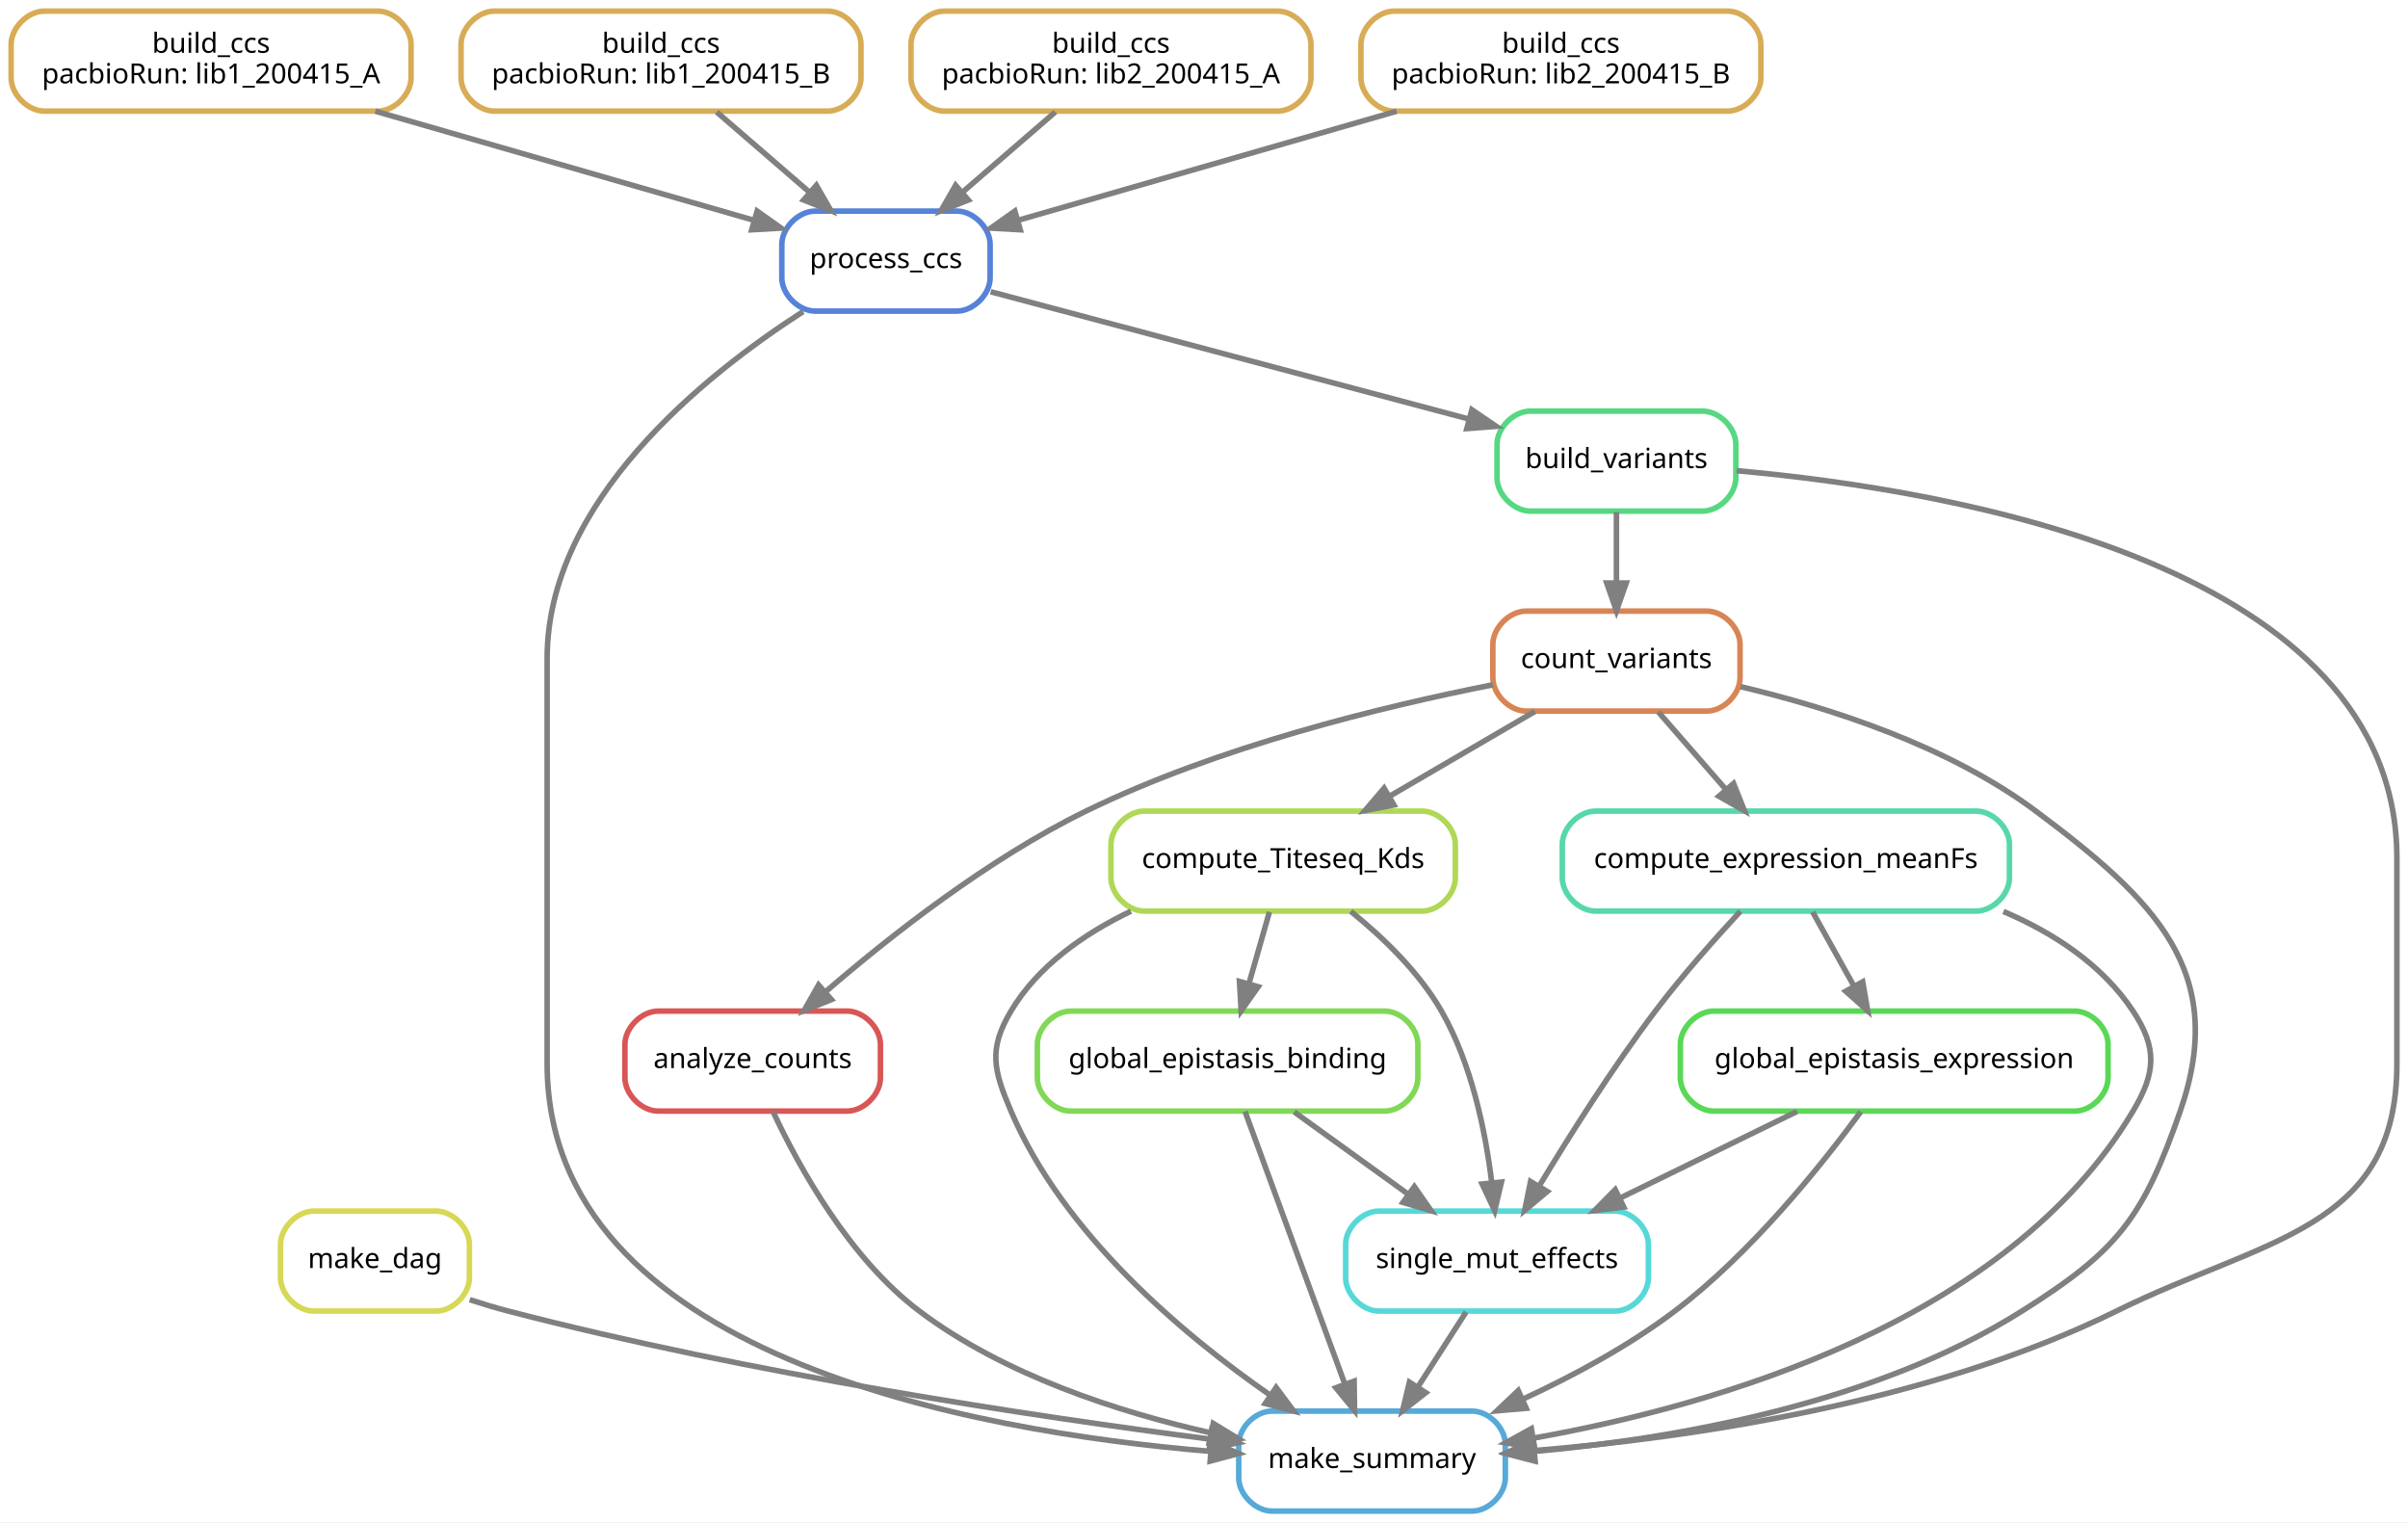
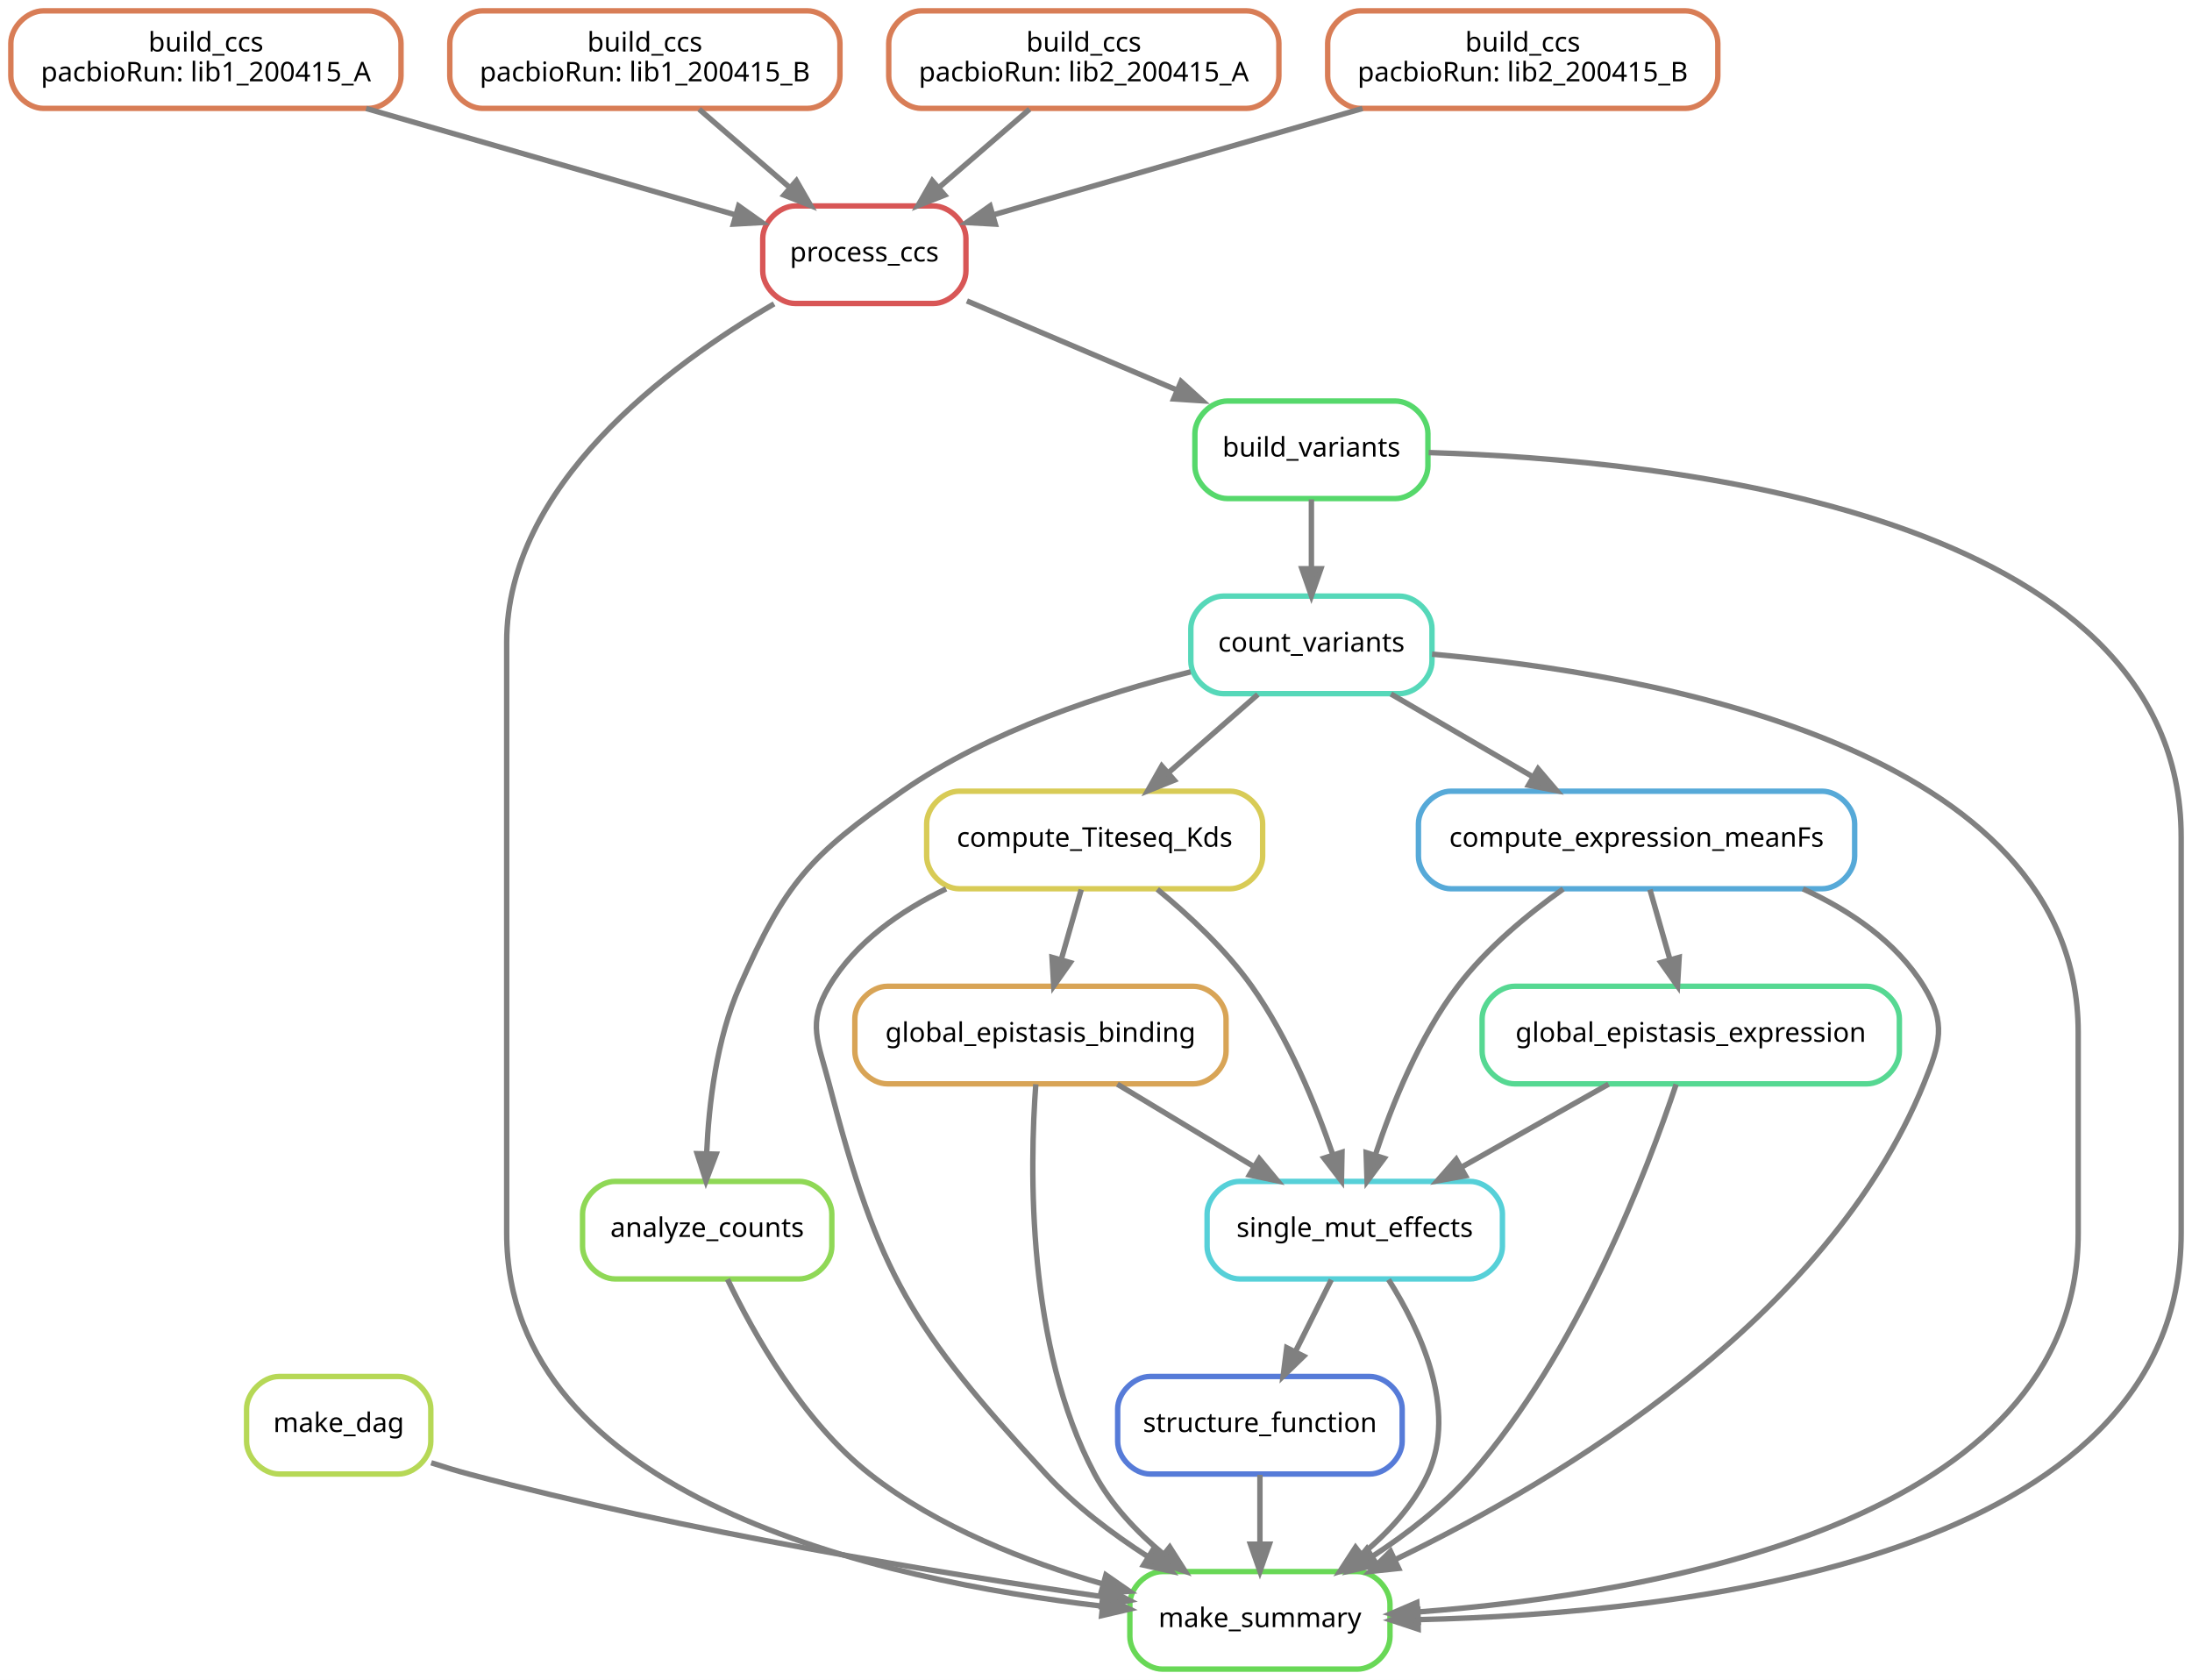
- <svg xmlns="http://www.w3.org/2000/svg" width="867pt" height="548pt" viewBox="0.00 0.00 867.00 548.00">
-   <g id="graph0" class="graph" transform="scale(1 1) rotate(0) translate(4 544)">
-     <polygon fill="white" stroke="none" points="-4,4 -4,-544 863,-544 863,4 -4,4" />
+ <svg xmlns="http://www.w3.org/2000/svg" width="809pt" height="620pt" viewBox="0.00 0.00 809.00 620.00">
+   <g id="graph0" class="graph" transform="scale(1 1) rotate(0) translate(4 616)">
+     <polygon fill="white" stroke="none" points="-4,4 -4,-616 805,-616 805,4 -4,4" />
    <g id="node1" class="node">
-       <path fill="none" stroke="#56a9d8" stroke-width="2" d="M526,-36C526,-36 454,-36 454,-36 448,-36 442,-30 442,-24 442,-24 442,-12 442,-12 442,-6 448,-0 454,-0 454,-0 526,-0 526,-0 532,-0 538,-6 538,-12 538,-12 538,-24 538,-24 538,-30 532,-36 526,-36" />
-       <text text-anchor="middle" x="490" y="-15.5" font-family="sans" font-size="10.00">make_summary</text>
+       <path fill="none" stroke="#68d856" stroke-width="2" d="M497,-36C497,-36 425,-36 425,-36 419,-36 413,-30 413,-24 413,-24 413,-12 413,-12 413,-6 419,-0 425,-0 425,-0 497,-0 497,-0 503,-0 509,-6 509,-12 509,-12 509,-24 509,-24 509,-30 503,-36 497,-36" />
+       <text text-anchor="middle" x="461" y="-15.5" font-family="sans" font-size="10.00">make_summary</text>
    </g>
    <g id="node2" class="node">
-       <path fill="none" stroke="#d6d856" stroke-width="2" d="M153,-108C153,-108 109,-108 109,-108 103,-108 97,-102 97,-96 97,-96 97,-84 97,-84 97,-78 103,-72 109,-72 109,-72 153,-72 153,-72 159,-72 165,-78 165,-84 165,-84 165,-96 165,-96 165,-102 159,-108 153,-108" />
-       <text text-anchor="middle" x="131" y="-87.5" font-family="sans" font-size="10.00">make_dag</text>
+       <path fill="none" stroke="#b6d856" stroke-width="2" d="M143,-108C143,-108 99,-108 99,-108 93,-108 87,-102 87,-96 87,-96 87,-84 87,-84 87,-78 93,-72 99,-72 99,-72 143,-72 143,-72 149,-72 155,-78 155,-84 155,-84 155,-96 155,-96 155,-102 149,-108 143,-108" />
+       <text text-anchor="middle" x="121" y="-87.5" font-family="sans" font-size="10.00">make_dag</text>
    </g>
    <g id="edge1" class="edge">
-       <path fill="none" stroke="grey" stroke-width="2" d="M165.126,-76.11C169.751,-74.6 174.466,-73.18 179,-72 265.739,-49.427 368.663,-34.057 431.638,-25.904" />
-       <polygon fill="grey" stroke="grey" stroke-width="2" points="432.298,-29.348 441.774,-24.609 431.412,-22.404 432.298,-29.348" />
+       <path fill="none" stroke="grey" stroke-width="2" d="M155.138,-76.156C159.761,-74.639 164.472,-73.204 169,-72 249.016,-50.717 343.64,-35.269 403,-26.717" />
+       <polygon fill="grey" stroke="grey" stroke-width="2" points="403.531,-30.177 412.938,-25.303 402.545,-23.247 403.531,-30.177" />
    </g>
    <g id="node3" class="node">
-       <path fill="none" stroke="#5682d8" stroke-width="2" d="M340.5,-468C340.5,-468 289.5,-468 289.5,-468 283.5,-468 277.5,-462 277.5,-456 277.5,-456 277.5,-444 277.5,-444 277.5,-438 283.5,-432 289.5,-432 289.5,-432 340.5,-432 340.5,-432 346.5,-432 352.5,-438 352.5,-444 352.5,-444 352.5,-456 352.5,-456 352.5,-462 346.5,-468 340.5,-468" />
-       <text text-anchor="middle" x="315" y="-447.5" font-family="sans" font-size="10.00">process_ccs</text>
+       <path fill="none" stroke="#d85656" stroke-width="2" d="M340.5,-540C340.5,-540 289.5,-540 289.5,-540 283.5,-540 277.5,-534 277.5,-528 277.5,-528 277.5,-516 277.5,-516 277.5,-510 283.5,-504 289.5,-504 289.5,-504 340.5,-504 340.5,-504 346.5,-504 352.5,-510 352.5,-516 352.5,-516 352.5,-528 352.5,-528 352.5,-534 346.5,-540 340.5,-540" />
+       <text text-anchor="middle" x="315" y="-519.5" font-family="sans" font-size="10.00">process_ccs</text>
    </g>
    <g id="edge2" class="edge">
-       <path fill="none" stroke="grey" stroke-width="2" d="M285.155,-431.832C249.038,-408.57 193,-363.391 193,-307 193,-307 193,-307 193,-161 193,-56.239 345.264,-28.699 431.746,-21.505" />
-       <polygon fill="grey" stroke="grey" stroke-width="2" points="432.248,-24.977 441.952,-20.725 431.714,-17.998 432.248,-24.977" />
+       <path fill="none" stroke="grey" stroke-width="2" d="M281.691,-503.867C242.587,-481.094 183,-436.894 183,-379 183,-379 183,-379 183,-161 183,-63.161 321.248,-32.697 402.761,-23.238" />
+       <polygon fill="grey" stroke="grey" stroke-width="2" points="403.331,-26.697 412.893,-22.136 402.574,-19.738 403.331,-26.697" />
    </g>
    <g id="node4" class="node">
-       <path fill="none" stroke="#56d882" stroke-width="2" d="M609,-396C609,-396 547,-396 547,-396 541,-396 535,-390 535,-384 535,-384 535,-372 535,-372 535,-366 541,-360 547,-360 547,-360 609,-360 609,-360 615,-360 621,-366 621,-372 621,-372 621,-384 621,-384 621,-390 615,-396 609,-396" />
-       <text text-anchor="middle" x="578" y="-375.5" font-family="sans" font-size="10.00">build_variants</text>
+       <path fill="none" stroke="#56d86b" stroke-width="2" d="M511,-468C511,-468 449,-468 449,-468 443,-468 437,-462 437,-456 437,-456 437,-444 437,-444 437,-438 443,-432 449,-432 449,-432 511,-432 511,-432 517,-432 523,-438 523,-444 523,-444 523,-456 523,-456 523,-462 517,-468 511,-468" />
+       <text text-anchor="middle" x="480" y="-447.5" font-family="sans" font-size="10.00">build_variants</text>
+     </g>
+     <g id="edge16" class="edge">
+       <path fill="none" stroke="grey" stroke-width="2" d="M352.854,-504.941C375.886,-495.169 405.561,-482.58 430.449,-472.022" />
+       <polygon fill="grey" stroke="grey" stroke-width="2" points="431.891,-475.212 439.73,-468.084 429.157,-468.768 431.891,-475.212" />
+     </g>
+     <g id="edge3" class="edge">
+       <path fill="none" stroke="grey" stroke-width="2" d="M523.291,-448.979C610.911,-446.424 801,-427.049 801,-307 801,-307 801,-307 801,-161 801,-40.492 616.883,-20.447 519.625,-18.265" />
+       <polygon fill="grey" stroke="grey" stroke-width="2" points="519.41,-14.761 509.353,-18.094 519.293,-21.76 519.41,-14.761" />
+     </g>
+     <g id="node5" class="node">
+       <path fill="none" stroke="#56d8b9" stroke-width="2" d="M512.5,-396C512.5,-396 447.5,-396 447.5,-396 441.5,-396 435.5,-390 435.5,-384 435.5,-384 435.5,-372 435.5,-372 435.5,-366 441.5,-360 447.5,-360 447.5,-360 512.5,-360 512.5,-360 518.5,-360 524.5,-366 524.5,-372 524.5,-372 524.5,-384 524.5,-384 524.5,-390 518.5,-396 512.5,-396" />
+       <text text-anchor="middle" x="480" y="-375.5" font-family="sans" font-size="10.00">count_variants</text>
+     </g>
+     <g id="edge17" class="edge">
+       <path fill="none" stroke="grey" stroke-width="2" d="M480,-431.697C480,-423.983 480,-414.712 480,-406.112" />
+       <polygon fill="grey" stroke="grey" stroke-width="2" points="483.5,-406.104 480,-396.104 476.5,-406.104 483.5,-406.104" />
+     </g>
+     <g id="edge4" class="edge">
+       <path fill="none" stroke="grey" stroke-width="2" d="M524.53,-374.574C604.227,-367.576 763,-340.405 763,-235 763,-235 763,-235 763,-161 763,-54.415 607.044,-27.687 519.277,-21.085" />
+       <polygon fill="grey" stroke="grey" stroke-width="2" points="519.403,-17.585 509.187,-20.392 518.923,-24.569 519.403,-17.585" />
+     </g>
+     <g id="node6" class="node">
+       <path fill="none" stroke="#8fd856" stroke-width="2" d="M291,-180C291,-180 223,-180 223,-180 217,-180 211,-174 211,-168 211,-168 211,-156 211,-156 211,-150 217,-144 223,-144 223,-144 291,-144 291,-144 297,-144 303,-150 303,-156 303,-156 303,-168 303,-168 303,-174 297,-180 291,-180" />
+       <text text-anchor="middle" x="257" y="-159.5" font-family="sans" font-size="10.00">analyze_counts</text>
+     </g>
+     <g id="edge18" class="edge">
+       <path fill="none" stroke="grey" stroke-width="2" d="M435.444,-368.047C403.72,-360.148 361.181,-346.339 329,-324 294.782,-300.246 285.771,-290.129 269,-252 260.434,-232.526 257.591,-208.526 256.803,-190.358" />
+       <polygon fill="grey" stroke="grey" stroke-width="2" points="260.297,-190.062 256.547,-180.153 253.299,-190.238 260.297,-190.062" />
+     </g>
+     <g id="node7" class="node">
+       <path fill="none" stroke="#d8cb56" stroke-width="2" d="M450,-324C450,-324 350,-324 350,-324 344,-324 338,-318 338,-312 338,-312 338,-300 338,-300 338,-294 344,-288 350,-288 350,-288 450,-288 450,-288 456,-288 462,-294 462,-300 462,-300 462,-312 462,-312 462,-318 456,-324 450,-324" />
+       <text text-anchor="middle" x="400" y="-303.5" font-family="sans" font-size="10.00">compute_Titeseq_Kds</text>
+     </g>
+     <g id="edge19" class="edge">
+       <path fill="none" stroke="grey" stroke-width="2" d="M460.225,-359.697C450.246,-350.965 437.989,-340.24 427.143,-330.75" />
+       <polygon fill="grey" stroke="grey" stroke-width="2" points="429.378,-328.055 419.548,-324.104 424.769,-333.323 429.378,-328.055" />
+     </g>
+     <g id="node8" class="node">
+       <path fill="none" stroke="#56a9d8" stroke-width="2" d="M668.5,-324C668.5,-324 531.5,-324 531.5,-324 525.5,-324 519.5,-318 519.5,-312 519.5,-312 519.5,-300 519.5,-300 519.5,-294 525.5,-288 531.5,-288 531.5,-288 668.5,-288 668.5,-288 674.5,-288 680.5,-294 680.5,-300 680.5,-300 680.5,-312 680.5,-312 680.5,-318 674.5,-324 668.5,-324" />
+       <text text-anchor="middle" x="600" y="-303.5" font-family="sans" font-size="10.00">compute_expression_meanFs</text>
+     </g>
+     <g id="edge20" class="edge">
+       <path fill="none" stroke="grey" stroke-width="2" d="M509.355,-359.876C525.045,-350.724 544.557,-339.342 561.454,-329.485" />
+       <polygon fill="grey" stroke="grey" stroke-width="2" points="563.658,-332.252 570.532,-324.19 560.13,-326.205 563.658,-332.252" />
+     </g>
+     <g id="edge5" class="edge">
+       <path fill="none" stroke="grey" stroke-width="2" d="M264.493,-143.884C274.009,-123.997 292.221,-91.436 317,-72 342.031,-52.366 375.045,-39.517 403.146,-31.395" />
+       <polygon fill="grey" stroke="grey" stroke-width="2" points="404.15,-34.748 412.86,-28.715 402.289,-28 404.15,-34.748" />
+     </g>
+     <g id="edge6" class="edge">
+       <path fill="none" stroke="grey" stroke-width="2" d="M345.18,-287.961C328.342,-279.866 311.705,-268.283 302,-252 293.808,-238.256 297.987,-231.488 302,-216 320.365,-145.127 332.445,-125.893 382,-72 392.718,-60.344 406.488,-49.985 419.521,-41.586" />
+       <polygon fill="grey" stroke="grey" stroke-width="2" points="421.726,-44.337 428.38,-36.093 418.037,-38.388 421.726,-44.337" />
+     </g>
+     <g id="node9" class="node">
+       <path fill="none" stroke="#d8a456" stroke-width="2" d="M436.5,-252C436.5,-252 323.5,-252 323.5,-252 317.5,-252 311.5,-246 311.5,-240 311.5,-240 311.5,-228 311.5,-228 311.5,-222 317.5,-216 323.5,-216 323.5,-216 436.5,-216 436.5,-216 442.5,-216 448.5,-222 448.5,-228 448.5,-228 448.5,-240 448.5,-240 448.5,-246 442.5,-252 436.5,-252" />
+       <text text-anchor="middle" x="380" y="-231.5" font-family="sans" font-size="10.00">global_epistasis_binding</text>
+     </g>
+     <g id="edge21" class="edge">
+       <path fill="none" stroke="grey" stroke-width="2" d="M395.056,-287.697C392.828,-279.898 390.145,-270.509 387.665,-261.829" />
+       <polygon fill="grey" stroke="grey" stroke-width="2" points="391,-260.758 384.887,-252.104 384.269,-262.681 391,-260.758" />
+     </g>
+     <g id="node11" class="node">
+       <path fill="none" stroke="#56d0d8" stroke-width="2" d="M538.5,-180C538.5,-180 453.5,-180 453.5,-180 447.5,-180 441.5,-174 441.5,-168 441.5,-168 441.5,-156 441.5,-156 441.5,-150 447.5,-144 453.5,-144 453.5,-144 538.5,-144 538.5,-144 544.5,-144 550.5,-150 550.5,-156 550.5,-156 550.5,-168 550.5,-168 550.5,-174 544.5,-180 538.5,-180" />
+       <text text-anchor="middle" x="496" y="-159.5" font-family="sans" font-size="10.00">single_mut_effects</text>
+     </g>
+     <g id="edge25" class="edge">
+       <path fill="none" stroke="grey" stroke-width="2" d="M423.124,-287.795C434.748,-278.246 448.372,-265.573 458,-252 471.533,-232.922 481.585,-208.273 487.94,-189.755" />
+       <polygon fill="grey" stroke="grey" stroke-width="2" points="491.292,-190.764 491.089,-180.171 484.642,-188.579 491.292,-190.764" />
+     </g>
+     <g id="edge7" class="edge">
+       <path fill="none" stroke="grey" stroke-width="2" d="M661.405,-287.954C678.84,-279.968 695.832,-268.452 706,-252 714.412,-238.39 712.045,-230.814 706,-216 670.473,-128.938 571.803,-69.836 511.068,-40.492" />
+       <polygon fill="grey" stroke="grey" stroke-width="2" points="512.197,-37.154 501.661,-36.038 509.202,-43.481 512.197,-37.154" />
+     </g>
+     <g id="node10" class="node">
+       <path fill="none" stroke="#56d892" stroke-width="2" d="M685,-252C685,-252 555,-252 555,-252 549,-252 543,-246 543,-240 543,-240 543,-228 543,-228 543,-222 549,-216 555,-216 555,-216 685,-216 685,-216 691,-216 697,-222 697,-228 697,-228 697,-240 697,-240 697,-246 691,-252 685,-252" />
+       <text text-anchor="middle" x="620" y="-231.5" font-family="sans" font-size="10.00">global_epistasis_expression</text>
+     </g>
+     <g id="edge22" class="edge">
+       <path fill="none" stroke="grey" stroke-width="2" d="M604.944,-287.697C607.172,-279.898 609.855,-270.509 612.335,-261.829" />
+       <polygon fill="grey" stroke="grey" stroke-width="2" points="615.731,-262.681 615.113,-252.104 609,-260.758 615.731,-262.681" />
+     </g>
+     <g id="edge26" class="edge">
+       <path fill="none" stroke="grey" stroke-width="2" d="M572.933,-287.915C559.824,-278.574 544.656,-266.051 534,-252 519.78,-233.251 509.745,-208.376 503.573,-189.692" />
+       <polygon fill="grey" stroke="grey" stroke-width="2" points="506.873,-188.519 500.539,-180.026 500.194,-190.616 506.873,-188.519" />
+     </g>
+     <g id="edge8" class="edge">
+       <path fill="none" stroke="grey" stroke-width="2" d="M378.285,-215.832C376.008,-185.039 374.837,-119.231 400,-72 406.03,-60.682 415.53,-50.69 425.255,-42.519" />
+       <polygon fill="grey" stroke="grey" stroke-width="2" points="427.718,-45.035 433.404,-36.095 423.384,-39.537 427.718,-45.035" />
+     </g>
+     <g id="edge23" class="edge">
+       <path fill="none" stroke="grey" stroke-width="2" d="M408.377,-215.876C423.544,-206.724 442.405,-195.342 458.739,-185.485" />
+       <polygon fill="grey" stroke="grey" stroke-width="2" points="460.761,-188.353 467.514,-180.19 457.144,-182.36 460.761,-188.353" />
+     </g>
+     <g id="edge9" class="edge">
+       <path fill="none" stroke="grey" stroke-width="2" d="M614.608,-215.822C604.102,-184.437 578.409,-116.928 539,-72 528.737,-60.3 515.341,-49.981 502.553,-41.63" />
+       <polygon fill="grey" stroke="grey" stroke-width="2" points="504.175,-38.517 493.843,-36.171 500.458,-44.448 504.175,-38.517" />
+     </g>
+     <g id="edge24" class="edge">
+       <path fill="none" stroke="grey" stroke-width="2" d="M589.666,-215.876C573.303,-206.639 552.917,-195.131 535.346,-185.212" />
+       <polygon fill="grey" stroke="grey" stroke-width="2" points="536.879,-182.058 526.45,-180.19 533.438,-188.154 536.879,-182.058" />
+     </g>
+     <g id="edge10" class="edge">
+       <path fill="none" stroke="grey" stroke-width="2" d="M508.461,-143.761C520.056,-125.449 534.014,-95.904 523,-72 517.676,-60.445 508.453,-50.472 498.723,-42.395" />
+       <polygon fill="grey" stroke="grey" stroke-width="2" points="500.562,-39.394 490.505,-36.063 496.289,-44.939 500.562,-39.394" />
+     </g>
+     <g id="node12" class="node">
+       <path fill="none" stroke="#567bd8" stroke-width="2" d="M501.5,-108C501.5,-108 420.5,-108 420.5,-108 414.5,-108 408.5,-102 408.5,-96 408.5,-96 408.5,-84 408.5,-84 408.5,-78 414.5,-72 420.5,-72 420.5,-72 501.5,-72 501.5,-72 507.5,-72 513.5,-78 513.5,-84 513.5,-84 513.5,-96 513.5,-96 513.5,-102 507.5,-108 501.5,-108" />
+       <text text-anchor="middle" x="461" y="-87.5" font-family="sans" font-size="10.00">structure_function</text>
+     </g>
+     <g id="edge27" class="edge">
+       <path fill="none" stroke="grey" stroke-width="2" d="M487.348,-143.697C483.364,-135.728 478.55,-126.1 474.132,-117.264" />
+       <polygon fill="grey" stroke="grey" stroke-width="2" points="477.155,-115.483 469.552,-108.104 470.894,-118.614 477.155,-115.483" />
+     </g>
+     <g id="edge11" class="edge">
+       <path fill="none" stroke="grey" stroke-width="2" d="M461,-71.697C461,-63.983 461,-54.712 461,-46.112" />
+       <polygon fill="grey" stroke="grey" stroke-width="2" points="464.5,-46.104 461,-36.104 457.5,-46.104 464.5,-46.104" />
+     </g>
+     <g id="node13" class="node">
+       <path fill="none" stroke="#d87d56" stroke-width="2" d="M132,-612C132,-612 12,-612 12,-612 6,-612 0,-606 0,-600 0,-600 0,-588 0,-588 0,-582 6,-576 12,-576 12,-576 132,-576 132,-576 138,-576 144,-582 144,-588 144,-588 144,-600 144,-600 144,-606 138,-612 132,-612" />
+       <text text-anchor="middle" x="72" y="-597" font-family="sans" font-size="10.00">build_ccs</text>
+       <text text-anchor="middle" x="72" y="-586" font-family="sans" font-size="10.00">pacbioRun: lib1_200415_A</text>
+     </g>
+     <g id="edge12" class="edge">
+       <path fill="none" stroke="grey" stroke-width="2" d="M131.134,-575.966C172.917,-563.929 228.202,-548.004 267.202,-536.769" />
+       <polygon fill="grey" stroke="grey" stroke-width="2" points="268.605,-540.007 277.246,-533.876 266.668,-533.281 268.605,-540.007" />
+     </g>
+     <g id="node14" class="node">
+       <path fill="none" stroke="#d87d56" stroke-width="2" d="M294,-612C294,-612 174,-612 174,-612 168,-612 162,-606 162,-600 162,-600 162,-588 162,-588 162,-582 168,-576 174,-576 174,-576 294,-576 294,-576 300,-576 306,-582 306,-588 306,-588 306,-600 306,-600 306,-606 300,-612 294,-612" />
+       <text text-anchor="middle" x="234" y="-597" font-family="sans" font-size="10.00">build_ccs</text>
+       <text text-anchor="middle" x="234" y="-586" font-family="sans" font-size="10.00">pacbioRun: lib1_200415_B</text>
+     </g>
+     <g id="edge13" class="edge">
+       <path fill="none" stroke="grey" stroke-width="2" d="M254.022,-575.697C264.126,-566.965 276.536,-556.24 287.518,-546.75" />
+       <polygon fill="grey" stroke="grey" stroke-width="2" points="289.93,-549.291 295.208,-540.104 285.353,-543.995 289.93,-549.291" />
+     </g>
+     <g id="node15" class="node">
+       <path fill="none" stroke="#d87d56" stroke-width="2" d="M456,-612C456,-612 336,-612 336,-612 330,-612 324,-606 324,-600 324,-600 324,-588 324,-588 324,-582 330,-576 336,-576 336,-576 456,-576 456,-576 462,-576 468,-582 468,-588 468,-588 468,-600 468,-600 468,-606 462,-612 456,-612" />
+       <text text-anchor="middle" x="396" y="-597" font-family="sans" font-size="10.00">build_ccs</text>
+       <text text-anchor="middle" x="396" y="-586" font-family="sans" font-size="10.00">pacbioRun: lib2_200415_A</text>
+     </g>
+     <g id="edge14" class="edge">
+       <path fill="none" stroke="grey" stroke-width="2" d="M375.978,-575.697C365.874,-566.965 353.464,-556.24 342.482,-546.75" />
+       <polygon fill="grey" stroke="grey" stroke-width="2" points="344.647,-543.995 334.792,-540.104 340.07,-549.291 344.647,-543.995" />
+     </g>
+     <g id="node16" class="node">
+       <path fill="none" stroke="#d87d56" stroke-width="2" d="M618,-612C618,-612 498,-612 498,-612 492,-612 486,-606 486,-600 486,-600 486,-588 486,-588 486,-582 492,-576 498,-576 498,-576 618,-576 618,-576 624,-576 630,-582 630,-588 630,-588 630,-600 630,-600 630,-606 624,-612 618,-612" />
+       <text text-anchor="middle" x="558" y="-597" font-family="sans" font-size="10.00">build_ccs</text>
+       <text text-anchor="middle" x="558" y="-586" font-family="sans" font-size="10.00">pacbioRun: lib2_200415_B</text>
    </g>
    <g id="edge15" class="edge">
-       <path fill="none" stroke="grey" stroke-width="2" d="M352.681,-438.971C397.822,-426.956 473.738,-406.75 524.831,-393.151" />
-       <polygon fill="grey" stroke="grey" stroke-width="2" points="525.939,-396.479 534.702,-390.524 524.138,-389.714 525.939,-396.479" />
-     </g>
-     <g id="edge3" class="edge">
-       <path fill="none" stroke="grey" stroke-width="2" d="M621.29,-374.545C700.113,-367.491 859,-340.22 859,-235 859,-235 859,-235 859,-161 859,-101.17 811.643,-98.496 758,-72 690.945,-38.879 604.816,-26.452 548.551,-21.792" />
-       <polygon fill="grey" stroke="grey" stroke-width="2" points="548.644,-18.289 538.404,-21.009 548.105,-25.268 548.644,-18.289" />
-     </g>
-     <g id="node5" class="node">
-       <path fill="none" stroke="#d88556" stroke-width="2" d="M610.5,-324C610.5,-324 545.5,-324 545.5,-324 539.5,-324 533.5,-318 533.5,-312 533.5,-312 533.5,-300 533.5,-300 533.5,-294 539.5,-288 545.5,-288 545.5,-288 610.5,-288 610.5,-288 616.5,-288 622.5,-294 622.5,-300 622.5,-300 622.5,-312 622.5,-312 622.5,-318 616.5,-324 610.5,-324" />
-       <text text-anchor="middle" x="578" y="-303.5" font-family="sans" font-size="10.00">count_variants</text>
-     </g>
-     <g id="edge16" class="edge">
-       <path fill="none" stroke="grey" stroke-width="2" d="M578,-359.697C578,-351.983 578,-342.712 578,-334.112" />
-       <polygon fill="grey" stroke="grey" stroke-width="2" points="581.5,-334.104 578,-324.104 574.5,-334.104 581.5,-334.104" />
-     </g>
-     <g id="edge4" class="edge">
-       <path fill="none" stroke="grey" stroke-width="2" d="M622.696,-296.794C654.69,-289.234 697.501,-275.523 729,-252 771.685,-220.124 798.506,-194.316 781,-144 767.589,-105.452 758.538,-93.747 724,-72 670.578,-38.362 598.395,-25.977 548.389,-21.47" />
-       <polygon fill="grey" stroke="grey" stroke-width="2" points="548.636,-17.979 538.382,-20.646 548.062,-24.955 548.636,-17.979" />
-     </g>
-     <g id="node6" class="node">
-       <path fill="none" stroke="#d85656" stroke-width="2" d="M301,-180C301,-180 233,-180 233,-180 227,-180 221,-174 221,-168 221,-168 221,-156 221,-156 221,-150 227,-144 233,-144 233,-144 301,-144 301,-144 307,-144 313,-150 313,-156 313,-156 313,-168 313,-168 313,-174 307,-180 301,-180" />
-       <text text-anchor="middle" x="267" y="-159.5" font-family="sans" font-size="10.00">analyze_counts</text>
-     </g>
-     <g id="edge17" class="edge">
-       <path fill="none" stroke="grey" stroke-width="2" d="M533.487,-297.465C493.678,-289.622 434.463,-275.186 387,-252 351.767,-234.789 316.3,-206.868 293.161,-186.889" />
-       <polygon fill="grey" stroke="grey" stroke-width="2" points="295.338,-184.143 285.511,-180.184 290.724,-189.407 295.338,-184.143" />
-     </g>
-     <g id="node7" class="node">
-       <path fill="none" stroke="#afd856" stroke-width="2" d="M508,-252C508,-252 408,-252 408,-252 402,-252 396,-246 396,-240 396,-240 396,-228 396,-228 396,-222 402,-216 408,-216 408,-216 508,-216 508,-216 514,-216 520,-222 520,-228 520,-228 520,-240 520,-240 520,-246 514,-252 508,-252" />
-       <text text-anchor="middle" x="458" y="-231.5" font-family="sans" font-size="10.00">compute_Titeseq_Kds</text>
-     </g>
-     <g id="edge18" class="edge">
-       <path fill="none" stroke="grey" stroke-width="2" d="M548.645,-287.876C532.955,-278.724 513.443,-267.342 496.546,-257.485" />
-       <polygon fill="grey" stroke="grey" stroke-width="2" points="497.87,-254.205 487.468,-252.19 494.342,-260.252 497.87,-254.205" />
-     </g>
-     <g id="node8" class="node">
-       <path fill="none" stroke="#56d8a9" stroke-width="2" d="M707.5,-252C707.5,-252 570.5,-252 570.5,-252 564.5,-252 558.5,-246 558.5,-240 558.5,-240 558.5,-228 558.5,-228 558.5,-222 564.5,-216 570.5,-216 570.5,-216 707.5,-216 707.5,-216 713.5,-216 719.5,-222 719.5,-228 719.5,-228 719.5,-240 719.5,-240 719.5,-246 713.5,-252 707.5,-252" />
-       <text text-anchor="middle" x="639" y="-231.5" font-family="sans" font-size="10.00">compute_expression_meanFs</text>
-     </g>
-     <g id="edge19" class="edge">
-       <path fill="none" stroke="grey" stroke-width="2" d="M593.079,-287.697C600.392,-279.305 609.31,-269.07 617.335,-259.861" />
-       <polygon fill="grey" stroke="grey" stroke-width="2" points="620.164,-261.943 624.095,-252.104 614.886,-257.344 620.164,-261.943" />
-     </g>
-     <g id="edge5" class="edge">
-       <path fill="none" stroke="grey" stroke-width="2" d="M274.366,-143.718C283.76,-123.673 301.853,-90.958 327,-72 357.577,-48.947 398.602,-35.679 431.844,-28.182" />
-       <polygon fill="grey" stroke="grey" stroke-width="2" points="432.842,-31.548 441.89,-26.037 431.38,-24.703 432.842,-31.548" />
-     </g>
-     <g id="edge6" class="edge">
-       <path fill="none" stroke="grey" stroke-width="2" d="M403.18,-215.961C386.342,-207.866 369.705,-196.283 360,-180 351.808,-166.256 353.732,-158.721 360,-144 378.834,-99.762 421.85,-63.618 453.26,-41.776" />
-       <polygon fill="grey" stroke="grey" stroke-width="2" points="455.467,-44.508 461.781,-36 451.54,-38.714 455.467,-44.508" />
-     </g>
-     <g id="node9" class="node">
-       <path fill="none" stroke="#80d856" stroke-width="2" d="M494.5,-180C494.5,-180 381.5,-180 381.5,-180 375.5,-180 369.5,-174 369.5,-168 369.5,-168 369.5,-156 369.5,-156 369.5,-150 375.5,-144 381.5,-144 381.5,-144 494.5,-144 494.5,-144 500.5,-144 506.5,-150 506.5,-156 506.5,-156 506.5,-168 506.5,-168 506.5,-174 500.5,-180 494.5,-180" />
-       <text text-anchor="middle" x="438" y="-159.5" font-family="sans" font-size="10.00">global_epistasis_binding</text>
-     </g>
-     <g id="edge20" class="edge">
-       <path fill="none" stroke="grey" stroke-width="2" d="M453.056,-215.697C450.828,-207.898 448.145,-198.509 445.665,-189.829" />
-       <polygon fill="grey" stroke="grey" stroke-width="2" points="449,-188.758 442.887,-180.104 442.269,-190.681 449,-188.758" />
-     </g>
-     <g id="node11" class="node">
-       <path fill="none" stroke="#56d8d8" stroke-width="2" d="M577.5,-108C577.5,-108 492.5,-108 492.5,-108 486.5,-108 480.5,-102 480.5,-96 480.5,-96 480.5,-84 480.5,-84 480.5,-78 486.5,-72 492.5,-72 492.5,-72 577.5,-72 577.5,-72 583.5,-72 589.5,-78 589.5,-84 589.5,-84 589.5,-96 589.5,-96 589.5,-102 583.5,-108 577.5,-108" />
-       <text text-anchor="middle" x="535" y="-87.5" font-family="sans" font-size="10.00">single_mut_effects</text>
-     </g>
-     <g id="edge24" class="edge">
-       <path fill="none" stroke="grey" stroke-width="2" d="M482.33,-215.924C493.894,-206.585 506.923,-194.061 515,-180 525.88,-161.059 530.842,-136.692 533.104,-118.245" />
-       <polygon fill="grey" stroke="grey" stroke-width="2" points="536.601,-118.46 534.149,-108.153 529.638,-117.74 536.601,-118.46" />
-     </g>
-     <g id="edge7" class="edge">
-       <path fill="none" stroke="grey" stroke-width="2" d="M717.328,-215.871C735.647,-208.025 753.003,-196.607 764,-180 772.834,-166.66 772.189,-157.745 764,-144 718.818,-68.163 614.057,-37.988 547.953,-26.231" />
-       <polygon fill="grey" stroke="grey" stroke-width="2" points="548.535,-22.779 538.092,-24.562 547.367,-29.681 548.535,-22.779" />
-     </g>
-     <g id="node10" class="node">
-       <path fill="none" stroke="#59d856" stroke-width="2" d="M743,-180C743,-180 613,-180 613,-180 607,-180 601,-174 601,-168 601,-168 601,-156 601,-156 601,-150 607,-144 613,-144 613,-144 743,-144 743,-144 749,-144 755,-150 755,-156 755,-156 755,-168 755,-168 755,-174 749,-180 743,-180" />
-       <text text-anchor="middle" x="678" y="-159.5" font-family="sans" font-size="10.00">global_epistasis_expression</text>
-     </g>
-     <g id="edge21" class="edge">
-       <path fill="none" stroke="grey" stroke-width="2" d="M648.64,-215.697C653.127,-207.644 658.559,-197.894 663.524,-188.982" />
-       <polygon fill="grey" stroke="grey" stroke-width="2" points="666.661,-190.544 668.47,-180.104 660.546,-187.137 666.661,-190.544" />
-     </g>
-     <g id="edge25" class="edge">
-       <path fill="none" stroke="grey" stroke-width="2" d="M622.622,-215.916C613.246,-205.805 601.496,-192.555 592,-180 576.636,-159.687 561.176,-135.237 550.24,-117.108" />
-       <polygon fill="grey" stroke="grey" stroke-width="2" points="553.089,-115.052 544.959,-108.259 547.079,-118.639 553.089,-115.052" />
-     </g>
-     <g id="edge8" class="edge">
-       <path fill="none" stroke="grey" stroke-width="2" d="M444.272,-143.871C453.213,-119.457 469.703,-74.426 480.246,-45.635" />
-       <polygon fill="grey" stroke="grey" stroke-width="2" points="483.553,-46.783 483.705,-36.189 476.98,-44.376 483.553,-46.783" />
-     </g>
-     <g id="edge22" class="edge">
-       <path fill="none" stroke="grey" stroke-width="2" d="M461.978,-143.697C474.311,-134.796 489.516,-123.823 502.853,-114.199" />
-       <polygon fill="grey" stroke="grey" stroke-width="2" points="505.237,-116.794 511.298,-108.104 501.141,-111.118 505.237,-116.794" />
-     </g>
-     <g id="edge9" class="edge">
-       <path fill="none" stroke="grey" stroke-width="2" d="M665.963,-143.767C651.736,-124.368 626.494,-92.845 599,-72 582.432,-59.439 562.416,-48.679 544.082,-40.2" />
-       <polygon fill="grey" stroke="grey" stroke-width="2" points="545.514,-37.007 534.958,-36.101 542.645,-43.392 545.514,-37.007" />
-     </g>
-     <g id="edge23" class="edge">
-       <path fill="none" stroke="grey" stroke-width="2" d="M643.018,-143.876C623.802,-134.469 599.774,-122.708 579.263,-112.667" />
-       <polygon fill="grey" stroke="grey" stroke-width="2" points="580.637,-109.443 570.116,-108.19 577.559,-115.73 580.637,-109.443" />
-     </g>
-     <g id="edge10" class="edge">
-       <path fill="none" stroke="grey" stroke-width="2" d="M523.876,-71.697C518.645,-63.559 512.3,-53.689 506.522,-44.701" />
-       <polygon fill="grey" stroke="grey" stroke-width="2" points="509.347,-42.623 500.996,-36.104 503.459,-46.409 509.347,-42.623" />
-     </g>
-     <g id="node12" class="node">
-       <path fill="none" stroke="#d8ac56" stroke-width="2" d="M132,-540C132,-540 12,-540 12,-540 6,-540 0,-534 0,-528 0,-528 0,-516 0,-516 0,-510 6,-504 12,-504 12,-504 132,-504 132,-504 138,-504 144,-510 144,-516 144,-516 144,-528 144,-528 144,-534 138,-540 132,-540" />
-       <text text-anchor="middle" x="72" y="-525" font-family="sans" font-size="10.00">build_ccs</text>
-       <text text-anchor="middle" x="72" y="-514" font-family="sans" font-size="10.00">pacbioRun: lib1_200415_A</text>
-     </g>
-     <g id="edge11" class="edge">
-       <path fill="none" stroke="grey" stroke-width="2" d="M131.134,-503.966C172.917,-491.929 228.202,-476.004 267.202,-464.769" />
-       <polygon fill="grey" stroke="grey" stroke-width="2" points="268.605,-468.007 277.246,-461.876 266.668,-461.281 268.605,-468.007" />
-     </g>
-     <g id="node13" class="node">
-       <path fill="none" stroke="#d8ac56" stroke-width="2" d="M294,-540C294,-540 174,-540 174,-540 168,-540 162,-534 162,-528 162,-528 162,-516 162,-516 162,-510 168,-504 174,-504 174,-504 294,-504 294,-504 300,-504 306,-510 306,-516 306,-516 306,-528 306,-528 306,-534 300,-540 294,-540" />
-       <text text-anchor="middle" x="234" y="-525" font-family="sans" font-size="10.00">build_ccs</text>
-       <text text-anchor="middle" x="234" y="-514" font-family="sans" font-size="10.00">pacbioRun: lib1_200415_B</text>
-     </g>
-     <g id="edge12" class="edge">
-       <path fill="none" stroke="grey" stroke-width="2" d="M254.022,-503.697C264.126,-494.965 276.536,-484.24 287.518,-474.75" />
-       <polygon fill="grey" stroke="grey" stroke-width="2" points="289.93,-477.291 295.208,-468.104 285.353,-471.995 289.93,-477.291" />
-     </g>
-     <g id="node14" class="node">
-       <path fill="none" stroke="#d8ac56" stroke-width="2" d="M456,-540C456,-540 336,-540 336,-540 330,-540 324,-534 324,-528 324,-528 324,-516 324,-516 324,-510 330,-504 336,-504 336,-504 456,-504 456,-504 462,-504 468,-510 468,-516 468,-516 468,-528 468,-528 468,-534 462,-540 456,-540" />
-       <text text-anchor="middle" x="396" y="-525" font-family="sans" font-size="10.00">build_ccs</text>
-       <text text-anchor="middle" x="396" y="-514" font-family="sans" font-size="10.00">pacbioRun: lib2_200415_A</text>
-     </g>
-     <g id="edge13" class="edge">
-       <path fill="none" stroke="grey" stroke-width="2" d="M375.978,-503.697C365.874,-494.965 353.464,-484.24 342.482,-474.75" />
-       <polygon fill="grey" stroke="grey" stroke-width="2" points="344.647,-471.995 334.792,-468.104 340.07,-477.291 344.647,-471.995" />
-     </g>
-     <g id="node15" class="node">
-       <path fill="none" stroke="#d8ac56" stroke-width="2" d="M618,-540C618,-540 498,-540 498,-540 492,-540 486,-534 486,-528 486,-528 486,-516 486,-516 486,-510 492,-504 498,-504 498,-504 618,-504 618,-504 624,-504 630,-510 630,-516 630,-516 630,-528 630,-528 630,-534 624,-540 618,-540" />
-       <text text-anchor="middle" x="558" y="-525" font-family="sans" font-size="10.00">build_ccs</text>
-       <text text-anchor="middle" x="558" y="-514" font-family="sans" font-size="10.00">pacbioRun: lib2_200415_B</text>
-     </g>
-     <g id="edge14" class="edge">
-       <path fill="none" stroke="grey" stroke-width="2" d="M498.866,-503.966C457.083,-491.929 401.798,-476.004 362.798,-464.769" />
-       <polygon fill="grey" stroke="grey" stroke-width="2" points="363.332,-461.281 352.754,-461.876 361.395,-468.007 363.332,-461.281" />
+       <path fill="none" stroke="grey" stroke-width="2" d="M498.866,-575.966C457.083,-563.929 401.798,-548.004 362.798,-536.769" />
+       <polygon fill="grey" stroke="grey" stroke-width="2" points="363.332,-533.281 352.754,-533.876 361.395,-540.007 363.332,-533.281" />
    </g>
  </g>
</svg>
